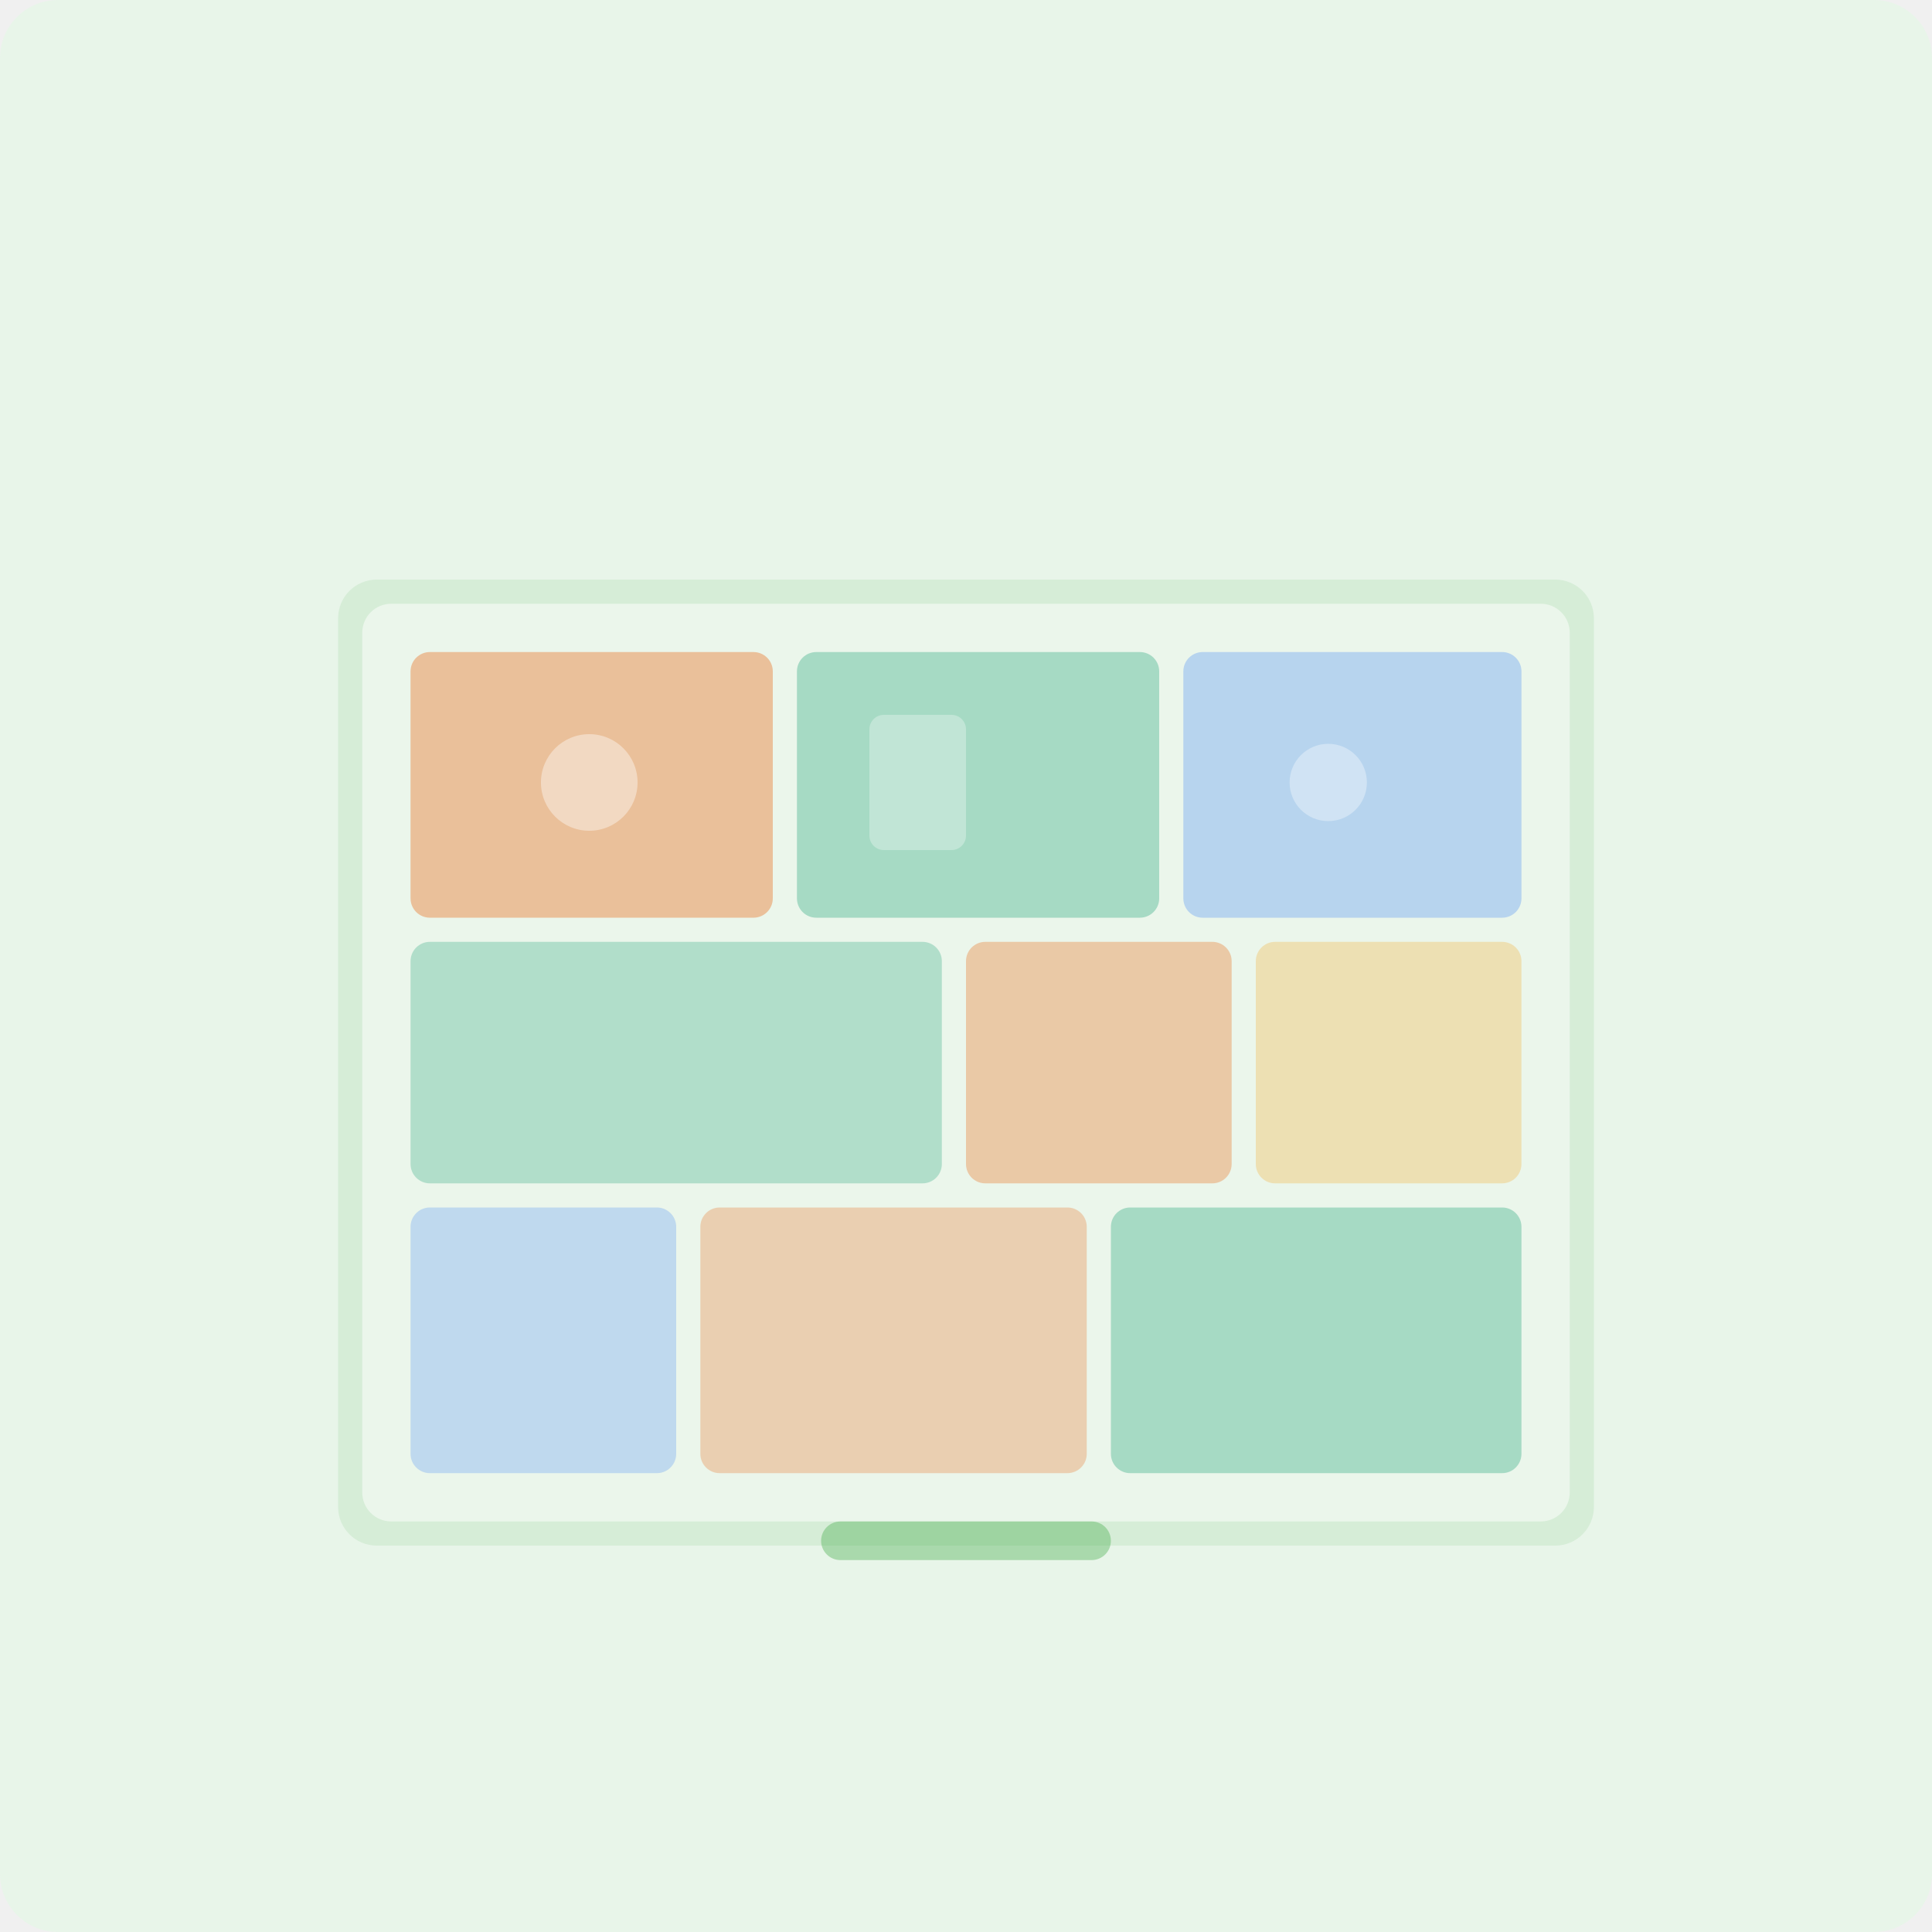
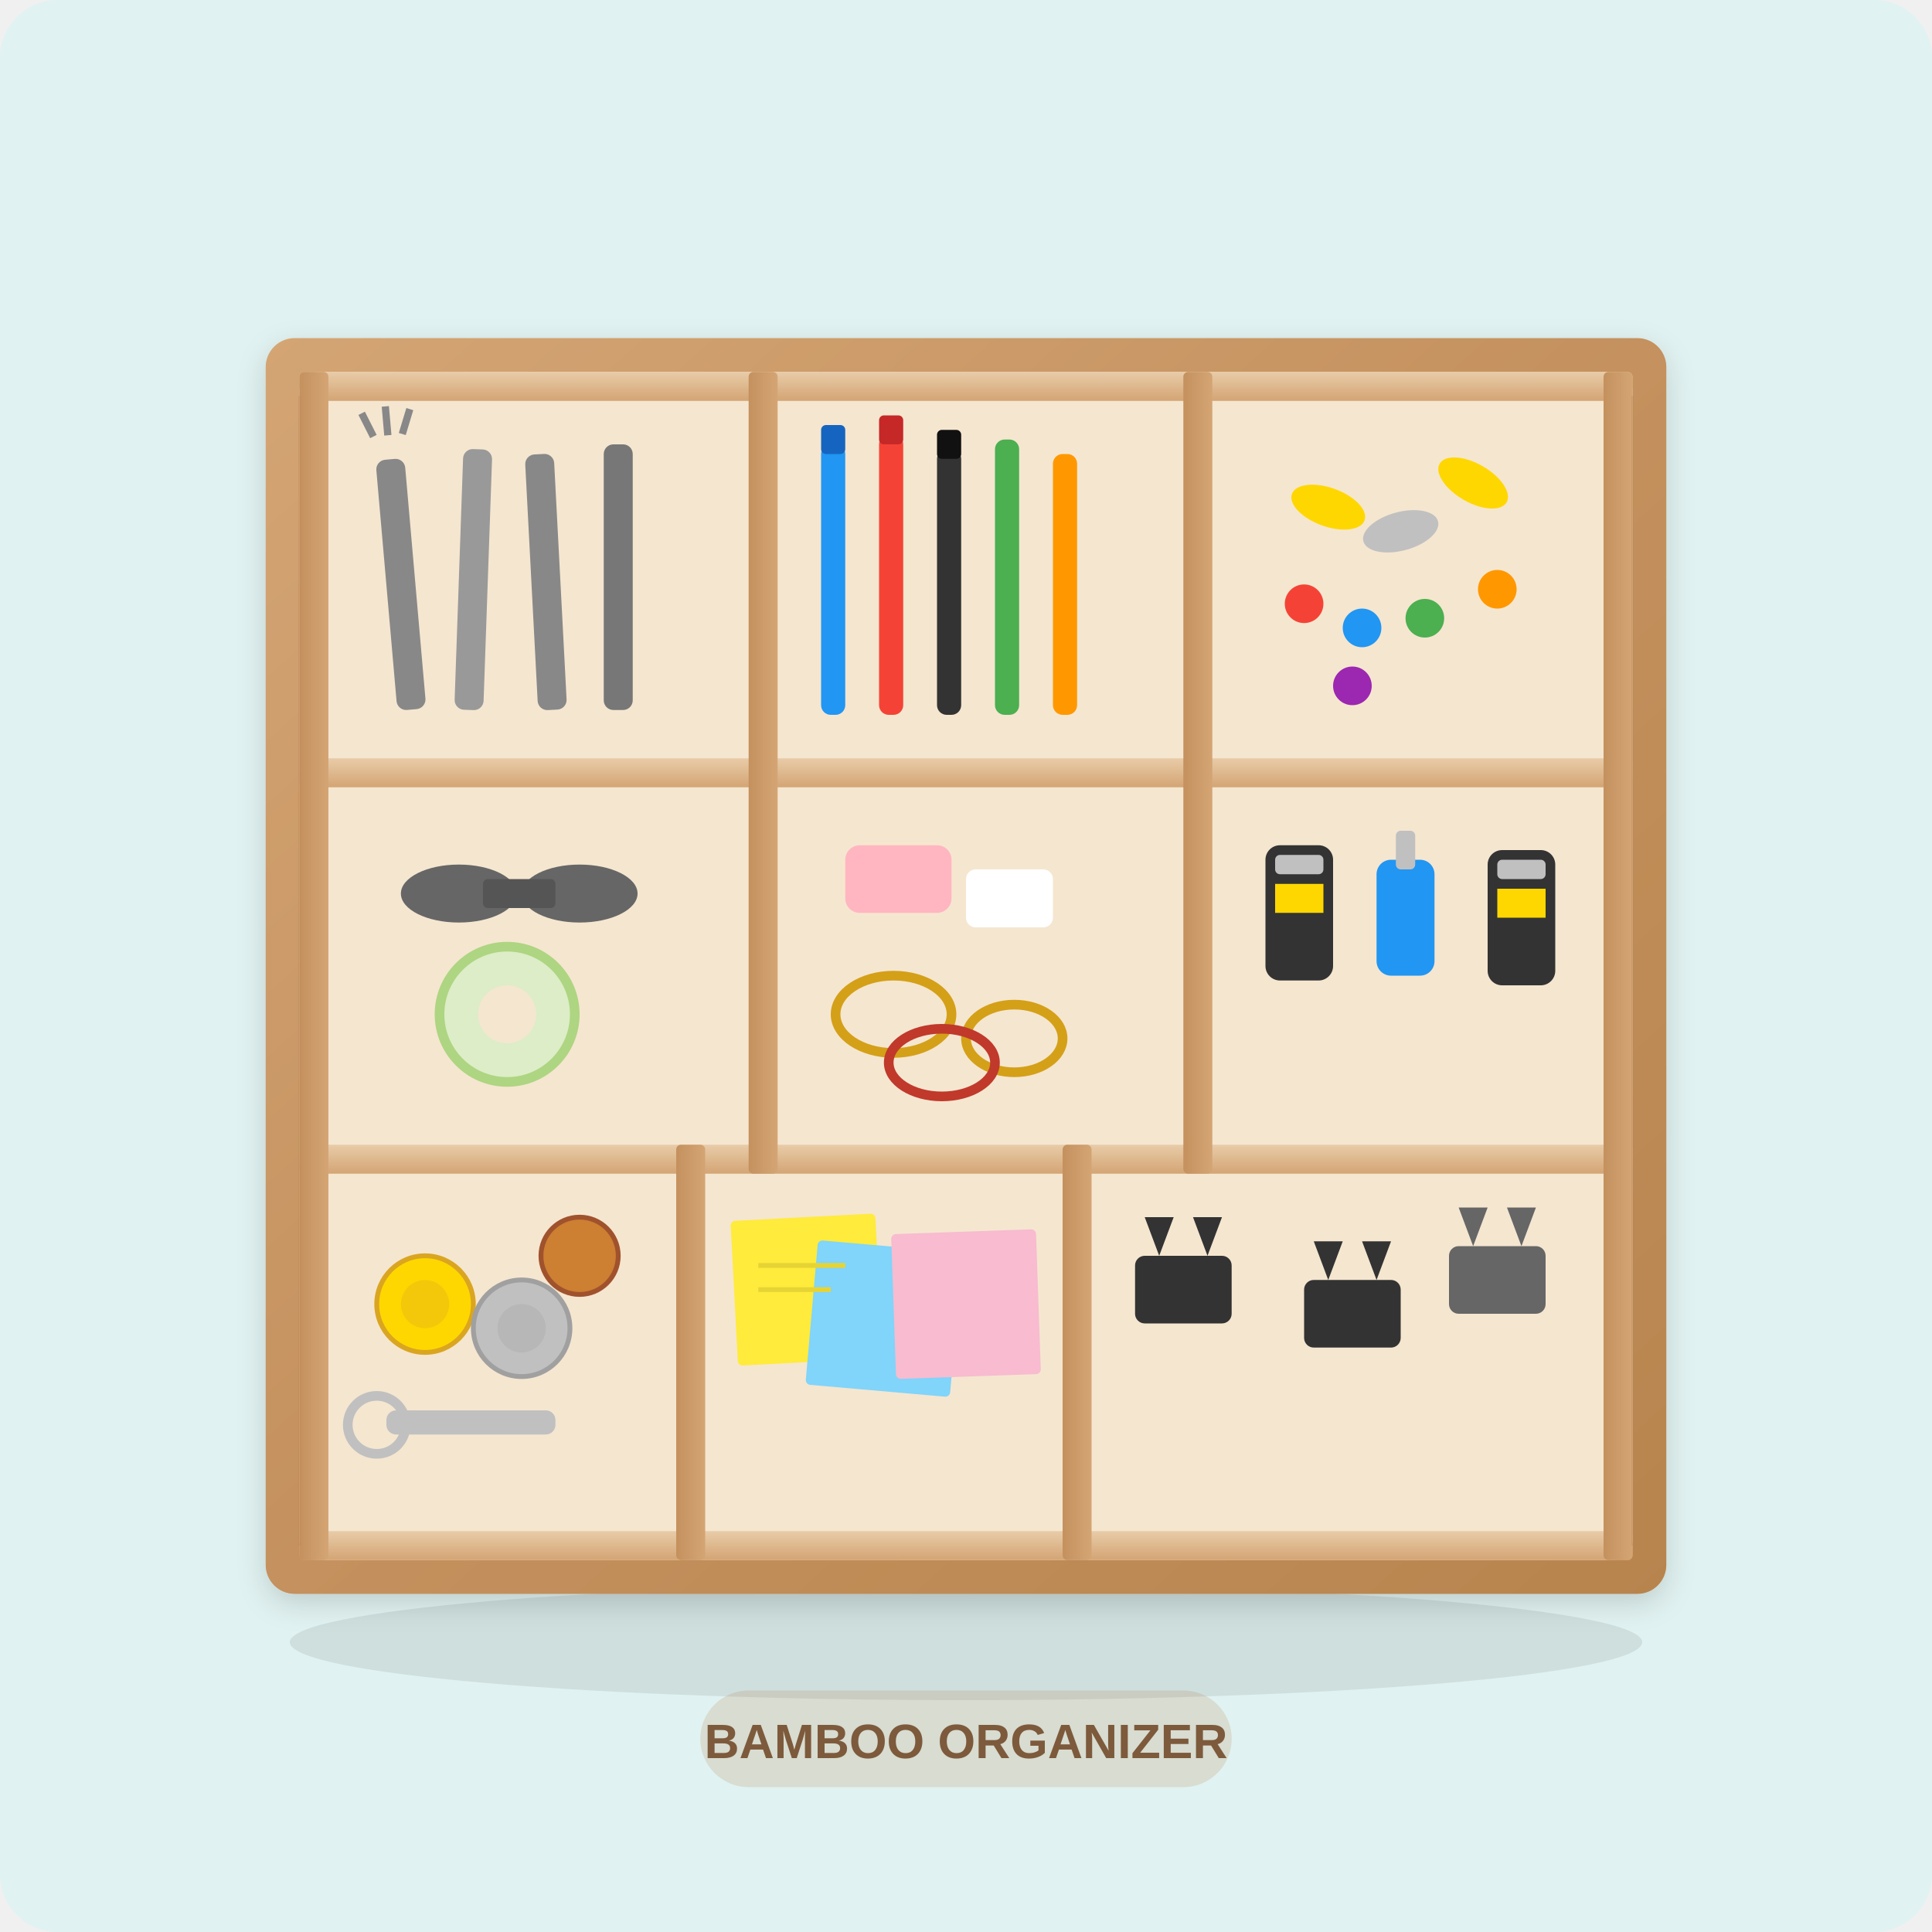
<svg xmlns="http://www.w3.org/2000/svg" viewBox="0 0 400 400" width="400" height="400">
-   <rect width="400" height="400" rx="12" fill="#E8F5E9" />
-   <rect x="70" y="120" width="260" height="200" rx="8" fill="#4CAF50" opacity="0.12" />
-   <rect x="75" y="125" width="250" height="190" rx="6" fill="#fff" opacity="0.5" />
-   <rect x="85" y="135" width="75" height="55" rx="4" fill="#E85D04" opacity="0.35" />
-   <rect x="165" y="135" width="75" height="55" rx="4" fill="#059669" opacity="0.3" />
-   <rect x="245" y="135" width="70" height="55" rx="4" fill="#3B82F6" opacity="0.3" />
-   <rect x="85" y="195" width="110" height="50" rx="4" fill="#059669" opacity="0.25" />
-   <rect x="200" y="195" width="55" height="50" rx="4" fill="#E85D04" opacity="0.3" />
-   <rect x="260" y="195" width="55" height="50" rx="4" fill="#F59E0B" opacity="0.25" />
-   <rect x="85" y="250" width="55" height="55" rx="4" fill="#3B82F6" opacity="0.25" />
-   <rect x="145" y="250" width="80" height="55" rx="4" fill="#E85D04" opacity="0.25" />
-   <rect x="230" y="250" width="85" height="55" rx="4" fill="#059669" opacity="0.3" />
-   <circle cx="122" cy="162" r="10" fill="#fff" opacity="0.4" />
-   <rect x="180" y="148" width="20" height="28" rx="3" fill="#fff" opacity="0.3" />
-   <circle cx="275" cy="162" r="8" fill="#fff" opacity="0.35" />
-   <rect x="170" y="315" width="60" height="8" rx="4" fill="#4CAF50" opacity="0.4" />
+   <defs>
+     <linearGradient id="bamboo9" x1="0" y1="0" x2="1" y2="1">
+       <stop offset="0%" stop-color="#D4A574" />
+       <stop offset="50%" stop-color="#C4915E" />
+       <stop offset="100%" stop-color="#B8844E" />
+     </linearGradient>
+     <linearGradient id="bambooLight9" x1="0" y1="0" x2="0" y2="1">
+       <stop offset="0%" stop-color="#E8CBA8" />
+       <stop offset="100%" stop-color="#D4A574" />
+     </linearGradient>
+     <linearGradient id="bambooWall9" x1="0" y1="0" x2="1" y2="0">
+       <stop offset="0%" stop-color="#C4915E" />
+       <stop offset="100%" stop-color="#D4A574" />
+     </linearGradient>
+     <filter id="shadow9">
+       <feDropShadow dx="0" dy="2" stdDeviation="3" flood-color="#000" flood-opacity="0.15" />
+     </filter>
+   </defs>
+   <rect width="400" height="400" rx="12" fill="#E0F2F1" />
+   <ellipse cx="200" cy="340" rx="140" ry="12" fill="#000" opacity="0.08" />
+   <rect x="55" y="70" width="290" height="260" rx="6" fill="url(#bamboo9)" filter="url(#shadow9)" />
+   <rect x="62" y="77" width="276" height="246" rx="4" fill="#F5E6D0" />
+   <rect x="62" y="77" width="276" height="6" rx="1" fill="url(#bambooLight9)" />
+   <rect x="62" y="157" width="276" height="6" rx="1" fill="url(#bambooLight9)" />
+   <rect x="62" y="237" width="276" height="6" rx="1" fill="url(#bambooLight9)" />
+   <rect x="62" y="317" width="276" height="6" rx="1" fill="url(#bambooLight9)" />
+   <rect x="62" y="77" width="6" height="246" rx="1" fill="url(#bambooWall9)" />
+   <rect x="155" y="77" width="6" height="166" rx="1" fill="url(#bambooWall9)" />
+   <rect x="245" y="77" width="6" height="166" rx="1" fill="url(#bambooWall9)" />
+   <rect x="332" y="77" width="6" height="246" rx="1" fill="url(#bambooWall9)" />
+   <rect x="140" y="237" width="6" height="86" rx="1" fill="url(#bambooWall9)" />
+   <rect x="220" y="237" width="6" height="86" rx="1" fill="url(#bambooWall9)" />
+   <rect x="80" y="95" width="6" height="52" rx="2" fill="#888" transform="rotate(-5 83 121)" />
+   <rect x="95" y="93" width="6" height="54" rx="2" fill="#999" transform="rotate(2 98 120)" />
+   <rect x="110" y="94" width="6" height="53" rx="2" fill="#888" transform="rotate(-3 113 120)" />
+   <rect x="125" y="92" width="6" height="55" rx="2" fill="#777" />
+   <line x1="80" y1="90" x2="78" y2="85" stroke="#888" stroke-width="1.5" transform="rotate(-5 83 121)" />
+   <line x1="83" y1="90" x2="83" y2="84" stroke="#888" stroke-width="1.5" transform="rotate(-5 83 121)" />
+   <line x1="86" y1="90" x2="88" y2="85" stroke="#888" stroke-width="1.5" transform="rotate(-5 83 121)" />
+   <rect x="170" y="92" width="5" height="56" rx="2" fill="#2196F3" />
+   <rect x="182" y="90" width="5" height="58" rx="2" fill="#F44336" />
+   <rect x="194" y="93" width="5" height="55" rx="2" fill="#333" />
+   <rect x="206" y="91" width="5" height="57" rx="2" fill="#4CAF50" />
+   <rect x="218" y="94" width="5" height="54" rx="2" fill="#FF9800" />
+   <rect x="170" y="88" width="5" height="6" rx="1" fill="#1565C0" />
+   <rect x="182" y="86" width="5" height="6" rx="1" fill="#C62828" />
+   <rect x="194" y="89" width="5" height="6" rx="1" fill="#111" />
+   <ellipse cx="275" cy="105" rx="8" ry="4" fill="#FFD700" transform="rotate(20 275 105)" />
+   <ellipse cx="290" cy="110" rx="8" ry="4" fill="#C0C0C0" transform="rotate(-15 290 110)" />
+   <ellipse cx="305" cy="100" rx="8" ry="4" fill="#FFD700" transform="rotate(30 305 100)" />
+   <circle cx="270" cy="125" r="4" fill="#F44336" />
+   <circle cx="282" cy="130" r="4" fill="#2196F3" />
+   <circle cx="295" cy="128" r="4" fill="#4CAF50" />
+   <circle cx="310" cy="122" r="4" fill="#FF9800" />
+   <circle cx="280" cy="142" r="4" fill="#9C27B0" />
+   <ellipse cx="95" cy="185" rx="12" ry="6" fill="#666" />
+   <ellipse cx="120" cy="185" rx="12" ry="6" fill="#666" />
+   <rect x="100" y="182" width="15" height="6" rx="1" fill="#555" />
+   <circle cx="105" cy="210" r="14" fill="#DCEDC8" stroke="#AED581" stroke-width="2" />
+   <circle cx="105" cy="210" r="6" fill="#F5E6D0" />
+   <rect x="175" y="175" width="22" height="14" rx="3" fill="#FFB6C1" />
+   <rect x="200" y="180" width="18" height="12" rx="2" fill="#FFF" />
+   <ellipse cx="185" cy="210" rx="12" ry="8" fill="none" stroke="#D4A017" stroke-width="2" />
+   <ellipse cx="210" cy="215" rx="10" ry="7" fill="none" stroke="#D4A017" stroke-width="2" />
+   <ellipse cx="195" cy="220" rx="11" ry="7" fill="none" stroke="#C0392B" stroke-width="2" />
+   <rect x="262" y="175" width="14" height="28" rx="3" fill="#333" />
+   <rect x="264" y="177" width="10" height="4" rx="1" fill="#C0C0C0" />
+   <rect x="264" y="183" width="10" height="6" rx="0" fill="#FFD700" />
+   <rect x="285" y="178" width="12" height="24" rx="3" fill="#2196F3" />
+   <rect x="289" y="172" width="4" height="8" rx="1" fill="#C0C0C0" />
+   <rect x="308" y="176" width="14" height="28" rx="3" fill="#333" />
+   <rect x="310" y="178" width="10" height="4" rx="1" fill="#C0C0C0" />
+   <rect x="310" y="184" width="10" height="6" rx="0" fill="#FFD700" />
+   <circle cx="88" cy="270" r="10" fill="#FFD700" stroke="#DAA520" stroke-width="1" />
+   <circle cx="88" cy="270" r="5" fill="#DAA520" opacity="0.3" />
+   <circle cx="108" cy="275" r="10" fill="#C0C0C0" stroke="#A0A0A0" stroke-width="1" />
+   <circle cx="108" cy="275" r="5" fill="#A0A0A0" opacity="0.3" />
+   <circle cx="120" cy="260" r="8" fill="#CD7F32" stroke="#A0522D" stroke-width="1" />
+   <rect x="80" y="292" width="35" height="5" rx="2" fill="#C0C0C0" />
+   <circle cx="78" cy="295" r="6" fill="none" stroke="#C0C0C0" stroke-width="2" />
+   <rect x="152" y="252" width="30" height="30" rx="1" fill="#FFEB3B" transform="rotate(-3 167 267)" />
+   <rect x="168" y="258" width="30" height="30" rx="1" fill="#81D4FA" transform="rotate(5 183 273)" />
+   <rect x="185" y="255" width="30" height="30" rx="1" fill="#F8BBD0" transform="rotate(-2 200 270)" />
+   <line x1="157" y1="262" x2="175" y2="262" stroke="#E6D435" stroke-width="1" />
+   <line x1="157" y1="267" x2="172" y2="267" stroke="#E6D435" stroke-width="1" />
+   <rect x="235" y="260" width="20" height="14" rx="2" fill="#333" />
+   <path d="M240 260 L237 252 L243 252 Z" fill="#333" />
+   <path d="M250 260 L247 252 L253 252 Z" fill="#333" />
+   <rect x="270" y="265" width="20" height="14" rx="2" fill="#333" />
+   <path d="M275 265 L272 257 L278 257 Z" fill="#333" />
+   <path d="M285 265 L282 257 L288 257 Z" fill="#333" />
+   <rect x="300" y="258" width="20" height="14" rx="2" fill="#666" />
+   <path d="M305 258 L302 250 L308 250 Z" fill="#666" />
+   <path d="M315 258 L312 250 L318 250 Z" fill="#666" />
+   <line x1="62" y1="82" x2="62" y2="320" stroke="#B8844E" stroke-width="0.5" opacity="0.3" />
+   <line x1="338" y1="82" x2="338" y2="320" stroke="#B8844E" stroke-width="0.5" opacity="0.3" />
+   <rect x="145" y="350" width="110" height="20" rx="10" fill="#B8844E" opacity="0.2" />
+   <text x="200" y="364" text-anchor="middle" font-family="Arial, sans-serif" font-size="10" fill="#7D5A3C" font-weight="600">BAMBOO ORGANIZER</text>
</svg>
